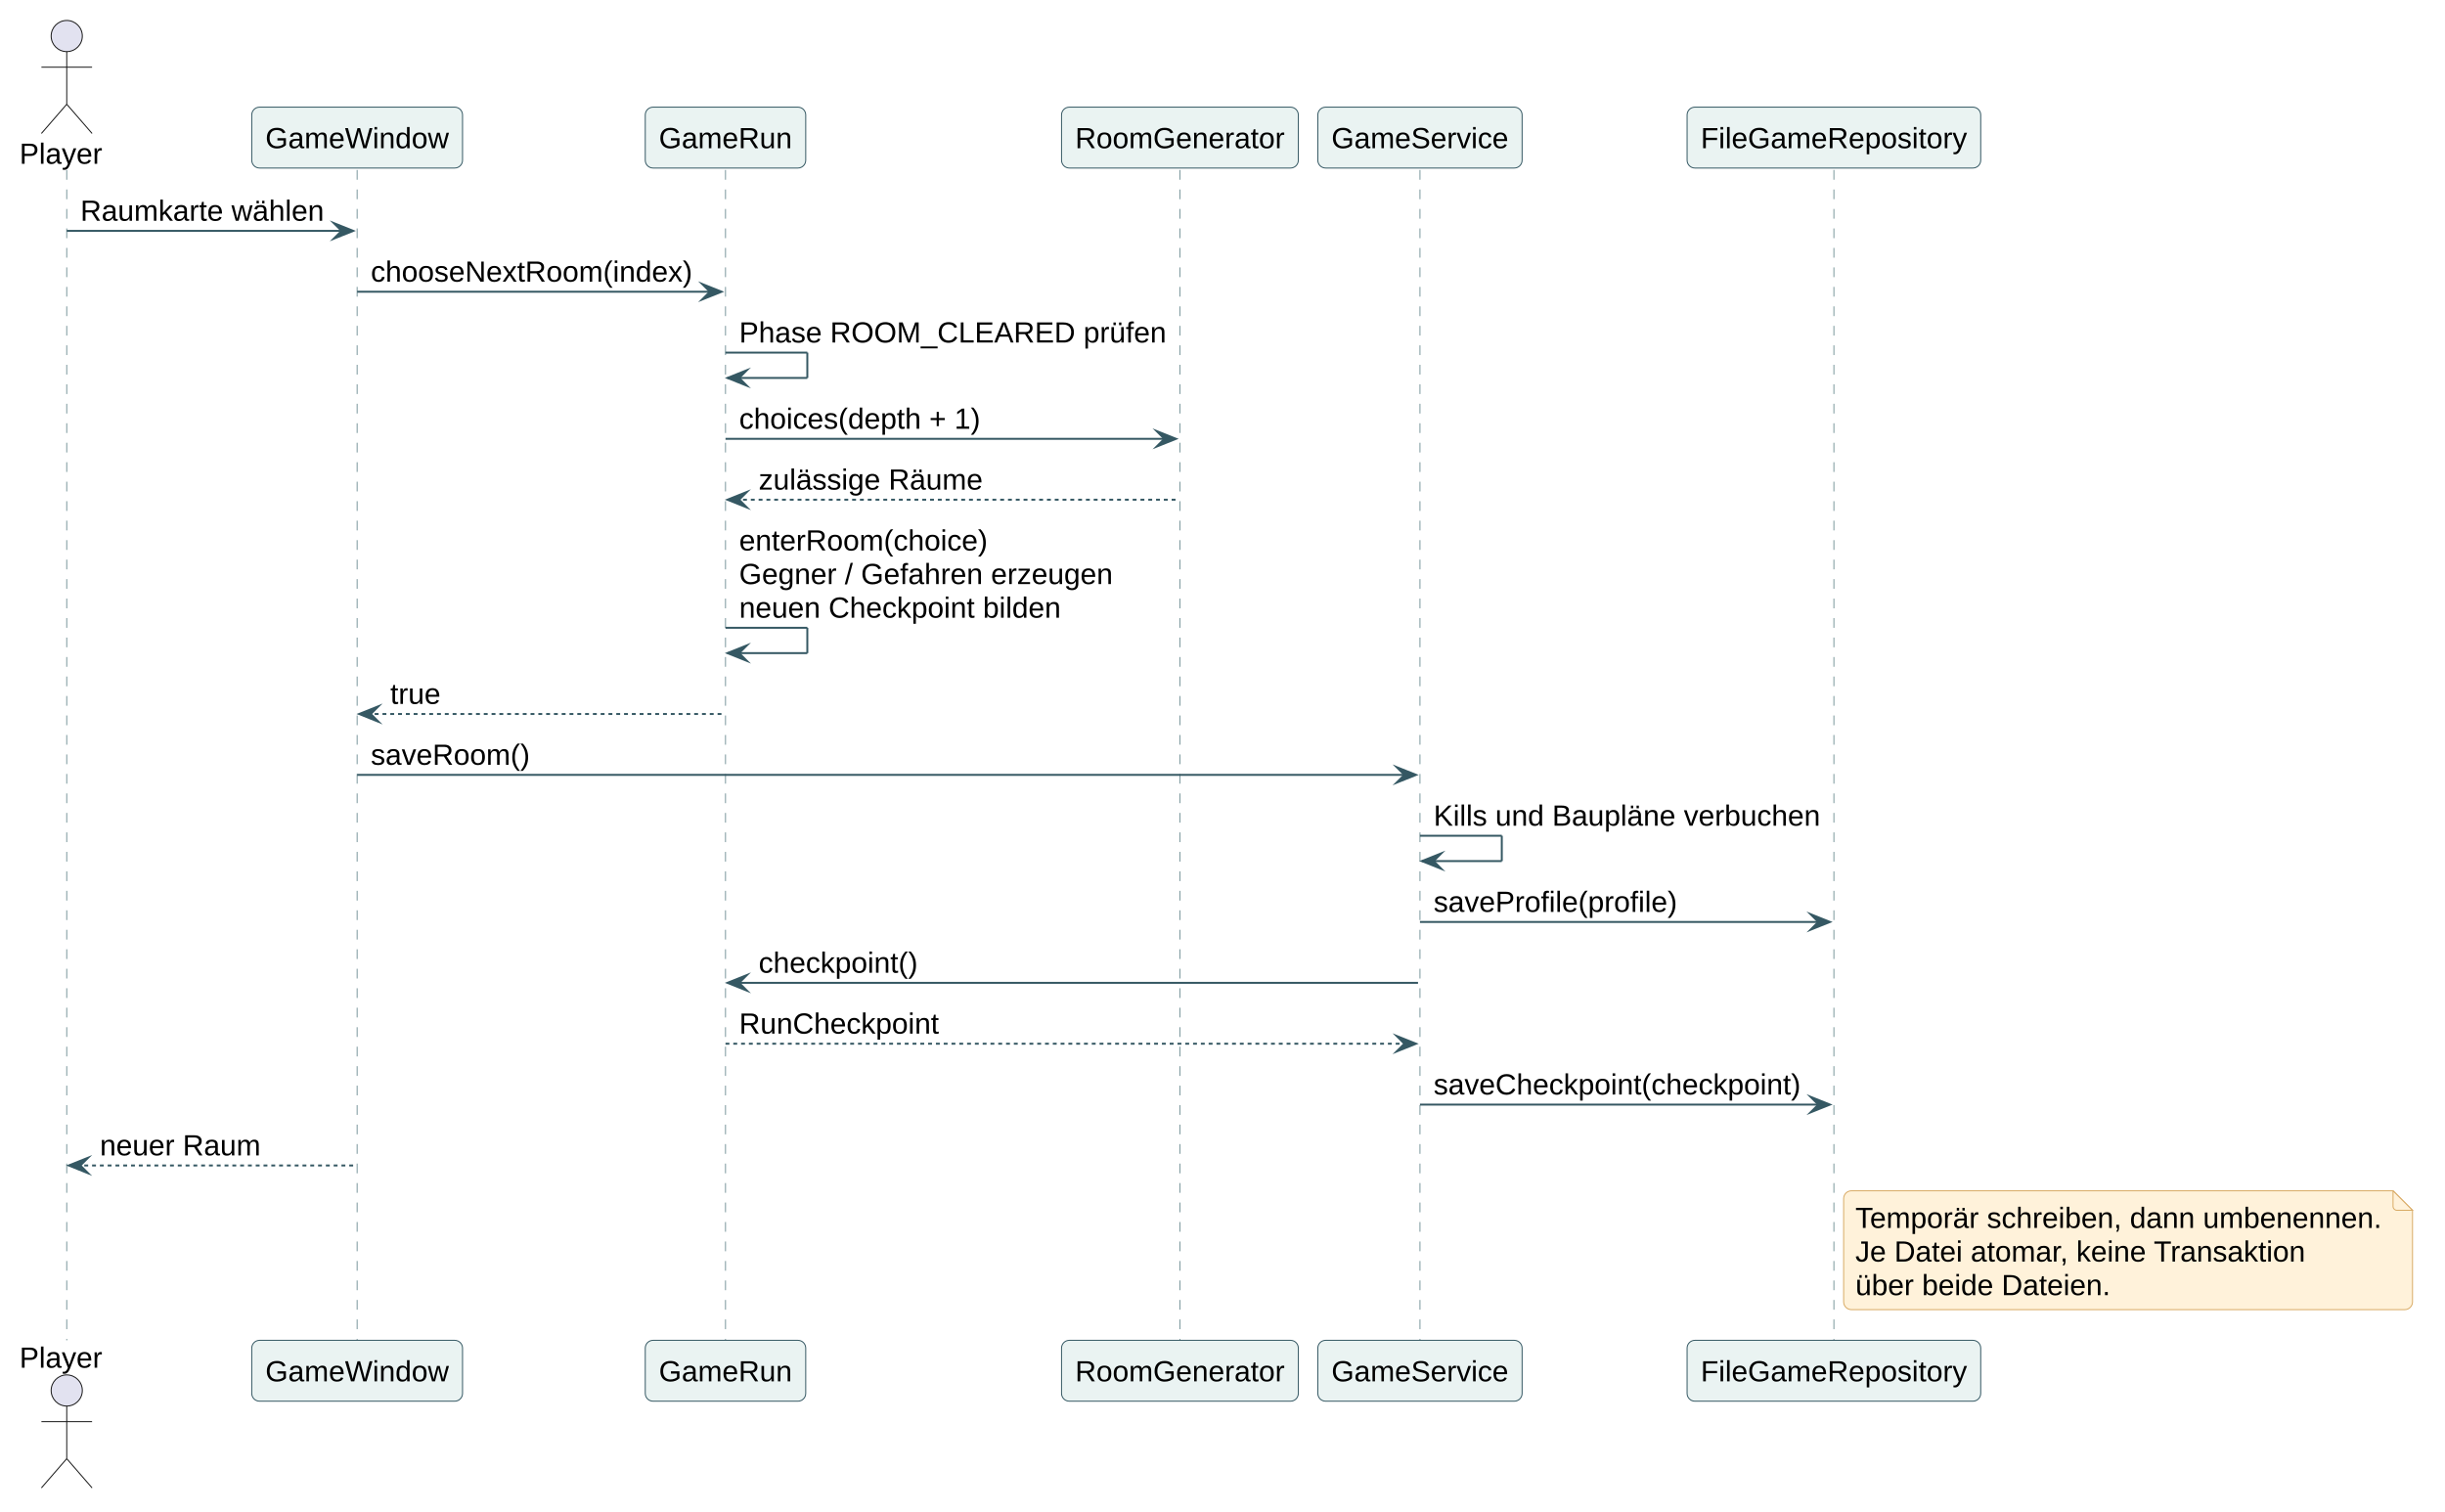
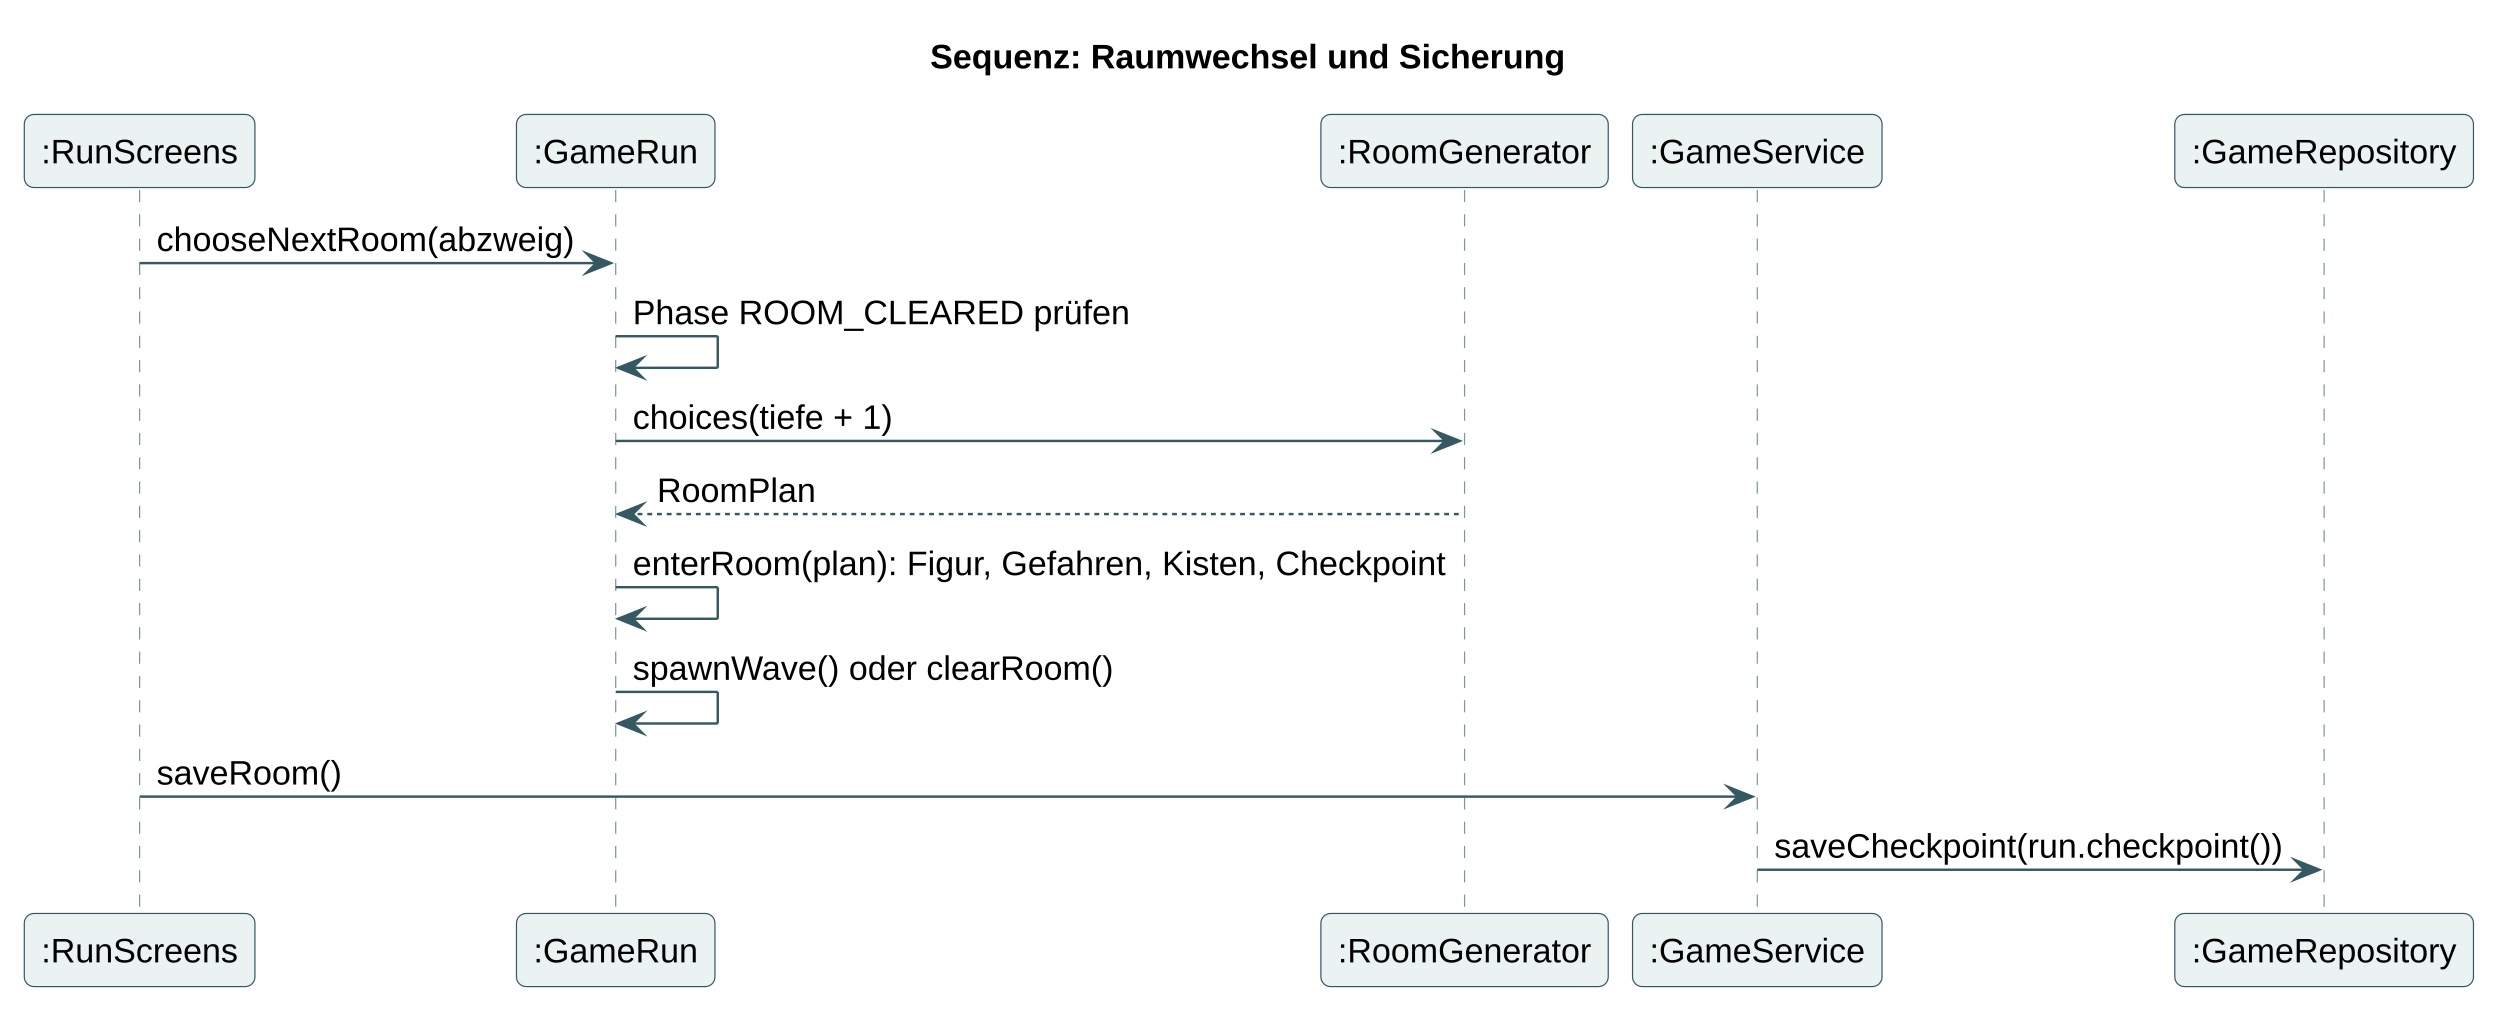
- <svg xmlns="http://www.w3.org/2000/svg" version="1.1" data-diagram-type="SEQUENCE" style="width:1255px;height:776px;background:#FFFFFF;" width="1255px" height="776px" viewBox="0 0 1255 776" zoomAndPan="magnify" preserveAspectRatio="none" contentStyleType="text/css">
+ <svg xmlns="http://www.w3.org/2000/svg" version="1.1" data-diagram-type="SEQUENCE" style="width:1029px;height:418px;background:#FFFFFF;" width="1029px" height="418px" viewBox="0 0 1029 418" zoomAndPan="magnify" preserveAspectRatio="none" contentStyleType="text/css">
  <defs />
  <g font-family="sans-serif" lengthAdjust="spacing">
-     <g>
-       <rect x="30.759" y="87.249" width="8" height="600.722" fill="#000" fill-opacity="0" />
-       <line x1="34.259" y1="87.249" x2="34.259" y2="687.971" style="stroke:#7A979C;stroke-width:0.5;stroke-dasharray:5,5;" />
+     <g class="title" data-source-line="19">
+       <text x="382.85" y="28.132" fill="#000" font-size="14" textLength="261.379" font-weight="700" font-family="Arial">Sequenz: Raumwechsel und Sicherung</text>
    </g>
    <g>
-       <rect x="179.82" y="87.249" width="8" height="600.722" fill="#000" fill-opacity="0" />
-       <line x1="183.32" y1="87.249" x2="183.32" y2="687.971" style="stroke:#7A979C;stroke-width:0.5;stroke-dasharray:5,5;" />
+       <rect x="53.965" y="78.197" width="8" height="297.789" fill="#000" fill-opacity="0" />
+       <line x1="57.465" y1="78.197" x2="57.465" y2="375.986" style="stroke:#7A979C;stroke-width:0.5;stroke-dasharray:5,5;" />
    </g>
    <g>
-       <rect x="368.893" y="87.249" width="8" height="600.722" fill="#000" fill-opacity="0" />
-       <line x1="372.393" y1="87.249" x2="372.393" y2="687.971" style="stroke:#7A979C;stroke-width:0.5;stroke-dasharray:5,5;" />
+       <rect x="249.93" y="78.197" width="8" height="297.789" fill="#000" fill-opacity="0" />
+       <line x1="253.43" y1="78.197" x2="253.43" y2="375.986" style="stroke:#7A979C;stroke-width:0.5;stroke-dasharray:5,5;" />
    </g>
    <g>
-       <rect x="602.151" y="87.249" width="8" height="600.722" fill="#000" fill-opacity="0" />
-       <line x1="605.651" y1="87.249" x2="605.651" y2="687.971" style="stroke:#7A979C;stroke-width:0.5;stroke-dasharray:5,5;" />
+       <rect x="599.315" y="78.197" width="8" height="297.789" fill="#000" fill-opacity="0" />
+       <line x1="602.815" y1="78.197" x2="602.815" y2="375.986" style="stroke:#7A979C;stroke-width:0.5;stroke-dasharray:5,5;" />
    </g>
    <g>
-       <rect x="725.357" y="87.249" width="8" height="600.722" fill="#000" fill-opacity="0" />
-       <line x1="728.857" y1="87.249" x2="728.857" y2="687.971" style="stroke:#7A979C;stroke-width:0.5;stroke-dasharray:5,5;" />
+       <rect x="719.797" y="78.197" width="8" height="297.789" fill="#000" fill-opacity="0" />
+       <line x1="723.297" y1="78.197" x2="723.297" y2="375.986" style="stroke:#7A979C;stroke-width:0.5;stroke-dasharray:5,5;" />
    </g>
    <g>
-       <rect x="937.829" y="87.249" width="8" height="600.722" fill="#000" fill-opacity="0" />
-       <line x1="941.329" y1="87.249" x2="941.329" y2="687.971" style="stroke:#7A979C;stroke-width:0.5;stroke-dasharray:5,5;" />
+       <rect x="953.114" y="78.197" width="8" height="297.789" fill="#000" fill-opacity="0" />
+       <line x1="956.614" y1="78.197" x2="956.614" y2="375.986" style="stroke:#7A979C;stroke-width:0.5;stroke-dasharray:5,5;" />
    </g>
-     <text x="10" y="84.07" fill="#000" font-size="15" textLength="42.517" font-family="Arial">Player</text>
-     <ellipse cx="34.259" cy="18.5" rx="8" ry="8" fill="#E2E2F0" style="stroke:#181818;stroke-width:0.5;" />
-     <path d="M34.259,26.5 L34.259,53.5 M21.259,34.5 L47.259,34.5 M34.259,53.5 L21.259,68.5 M34.259,53.5 L47.259,68.5" style="stroke:#181818;stroke-width:0.5;" fill="none" />
-     <rect x="129.221" y="55" width="108.197" height="31.249" fill="#EAF3F2" style="stroke:#355863;stroke-width:0.5;" rx="4" ry="4" />
-     <text x="136.221" y="76.07" fill="#000" font-size="15" textLength="94.197" font-family="Arial">GameWindow</text>
-     <rect x="331.211" y="55" width="82.364" height="31.249" fill="#EAF3F2" style="stroke:#355863;stroke-width:0.5;" rx="4" ry="4" />
-     <text x="338.211" y="76.07" fill="#000" font-size="15" textLength="68.364" font-family="Arial">GameRun</text>
-     <rect x="544.876" y="55" width="121.549" height="31.249" fill="#EAF3F2" style="stroke:#355863;stroke-width:0.5;" rx="4" ry="4" />
-     <text x="551.876" y="76.07" fill="#000" font-size="15" textLength="107.549" font-family="Arial">RoomGenerator</text>
-     <rect x="676.425" y="55" width="104.864" height="31.249" fill="#EAF3F2" style="stroke:#355863;stroke-width:0.5;" rx="4" ry="4" />
-     <text x="683.425" y="76.07" fill="#000" font-size="15" textLength="90.864" font-family="Arial">GameService</text>
-     <rect x="865.972" y="55" width="150.714" height="31.249" fill="#EAF3F2" style="stroke:#355863;stroke-width:0.5;" rx="4" ry="4" />
-     <text x="872.972" y="76.07" fill="#000" font-size="15" textLength="136.714" font-family="Arial">FileGameRepository</text>
-     <text x="10" y="702.041" fill="#000" font-size="15" textLength="42.517" font-family="Arial">Player</text>
-     <ellipse cx="34.259" cy="713.719" rx="8" ry="8" fill="#E2E2F0" style="stroke:#181818;stroke-width:0.5;" />
-     <path d="M34.259,721.719 L34.259,748.719 M21.259,729.719 L47.259,729.719 M34.259,748.719 L21.259,763.719 M34.259,748.719 L47.259,763.719" style="stroke:#181818;stroke-width:0.5;" fill="none" />
-     <rect x="129.221" y="687.971" width="108.197" height="31.249" fill="#EAF3F2" style="stroke:#355863;stroke-width:0.5;" rx="4" ry="4" />
-     <text x="136.221" y="709.041" fill="#000" font-size="15" textLength="94.197" font-family="Arial">GameWindow</text>
-     <rect x="331.211" y="687.971" width="82.364" height="31.249" fill="#EAF3F2" style="stroke:#355863;stroke-width:0.5;" rx="4" ry="4" />
-     <text x="338.211" y="709.041" fill="#000" font-size="15" textLength="68.364" font-family="Arial">GameRun</text>
-     <rect x="544.876" y="687.971" width="121.549" height="31.249" fill="#EAF3F2" style="stroke:#355863;stroke-width:0.5;" rx="4" ry="4" />
-     <text x="551.876" y="709.041" fill="#000" font-size="15" textLength="107.549" font-family="Arial">RoomGenerator</text>
-     <rect x="676.425" y="687.971" width="104.864" height="31.249" fill="#EAF3F2" style="stroke:#355863;stroke-width:0.5;" rx="4" ry="4" />
-     <text x="683.425" y="709.041" fill="#000" font-size="15" textLength="90.864" font-family="Arial">GameService</text>
-     <rect x="865.972" y="687.971" width="150.714" height="31.249" fill="#EAF3F2" style="stroke:#355863;stroke-width:0.5;" rx="4" ry="4" />
-     <text x="872.972" y="709.041" fill="#000" font-size="15" textLength="136.714" font-family="Arial">FileGameRepository</text>
-     <polygon points="171.32,114.497,181.32,118.497,171.32,122.497,175.32,118.497" fill="#355863" style="stroke:#355863;stroke-width:1;stroke-linejoin:miter;stroke-miterlimit:10;" />
-     <line x1="34.259" y1="118.497" x2="177.32" y2="118.497" style="stroke:#355863;stroke-width:1;" />
-     <text x="41.259" y="113.318" fill="#000" font-size="15" textLength="125.061" font-family="Arial">Raumkarte wählen</text>
-     <polygon points="360.393,145.746,370.393,149.746,360.393,153.746,364.393,149.746" fill="#355863" style="stroke:#355863;stroke-width:1;stroke-linejoin:miter;stroke-miterlimit:10;" />
-     <line x1="183.32" y1="149.746" x2="366.393" y2="149.746" style="stroke:#355863;stroke-width:1;" />
-     <text x="190.32" y="144.567" fill="#000" font-size="15" textLength="165.073" font-family="Arial">chooseNextRoom(index)</text>
-     <line x1="372.393" y1="180.994" x2="414.393" y2="180.994" style="stroke:#355863;stroke-width:1;" />
-     <line x1="414.393" y1="180.994" x2="414.393" y2="193.994" style="stroke:#355863;stroke-width:1;" />
-     <line x1="373.393" y1="193.994" x2="414.393" y2="193.994" style="stroke:#355863;stroke-width:1;" />
-     <polygon points="383.393,189.994,373.393,193.994,383.393,197.994,379.393,193.994" fill="#355863" style="stroke:#355863;stroke-width:1;stroke-linejoin:miter;stroke-miterlimit:10;" />
-     <text x="379.393" y="175.815" fill="#000" font-size="15" textLength="219.258" font-family="Arial">Phase ROOM_CLEARED prüfen</text>
-     <polygon points="593.651,221.243,603.651,225.243,593.651,229.243,597.651,225.243" fill="#355863" style="stroke:#355863;stroke-width:1;stroke-linejoin:miter;stroke-miterlimit:10;" />
-     <line x1="372.393" y1="225.243" x2="599.651" y2="225.243" style="stroke:#355863;stroke-width:1;" />
-     <text x="379.393" y="220.064" fill="#000" font-size="15" textLength="123.823" font-family="Arial">choices(depth + 1)</text>
-     <polygon points="383.393,252.491,373.393,256.491,383.393,260.491,379.393,256.491" fill="#355863" style="stroke:#355863;stroke-width:1;stroke-linejoin:miter;stroke-miterlimit:10;" />
-     <line x1="377.393" y1="256.491" x2="604.651" y2="256.491" style="stroke:#355863;stroke-width:1;stroke-dasharray:2,2;" />
-     <text x="389.393" y="251.313" fill="#000" font-size="15" textLength="115.056" font-family="Arial">zulässige Räume</text>
-     <line x1="372.393" y1="322.237" x2="414.393" y2="322.237" style="stroke:#355863;stroke-width:1;" />
-     <line x1="414.393" y1="322.237" x2="414.393" y2="335.237" style="stroke:#355863;stroke-width:1;" />
-     <line x1="373.393" y1="335.237" x2="414.393" y2="335.237" style="stroke:#355863;stroke-width:1;" />
-     <polygon points="383.393,331.237,373.393,335.237,383.393,339.237,379.393,335.237" fill="#355863" style="stroke:#355863;stroke-width:1;stroke-linejoin:miter;stroke-miterlimit:10;" />
-     <text x="379.393" y="282.561" fill="#000" font-size="15" textLength="127.551" font-family="Arial">enterRoom(choice)</text>
-     <text x="379.393" y="299.81" fill="#000" font-size="15" textLength="191.792" font-family="Arial">Gegner / Gefahren erzeugen</text>
-     <text x="379.393" y="317.058" fill="#000" font-size="15" textLength="165.125" font-family="Arial">neuen Checkpoint bilden</text>
-     <polygon points="194.32,362.485,184.32,366.485,194.32,370.485,190.32,366.485" fill="#355863" style="stroke:#355863;stroke-width:1;stroke-linejoin:miter;stroke-miterlimit:10;" />
-     <line x1="188.32" y1="366.485" x2="371.393" y2="366.485" style="stroke:#355863;stroke-width:1;stroke-dasharray:2,2;" />
-     <text x="200.32" y="361.307" fill="#000" font-size="15" textLength="25.847" font-family="Arial">true</text>
-     <polygon points="716.857,393.734,726.857,397.734,716.857,401.734,720.857,397.734" fill="#355863" style="stroke:#355863;stroke-width:1;stroke-linejoin:miter;stroke-miterlimit:10;" />
-     <line x1="183.32" y1="397.734" x2="722.857" y2="397.734" style="stroke:#355863;stroke-width:1;" />
-     <text x="190.32" y="392.555" fill="#000" font-size="15" textLength="81.687" font-family="Arial">saveRoom()</text>
-     <line x1="728.857" y1="428.982" x2="770.857" y2="428.982" style="stroke:#355863;stroke-width:1;" />
-     <line x1="770.857" y1="428.982" x2="770.857" y2="441.982" style="stroke:#355863;stroke-width:1;" />
-     <line x1="729.857" y1="441.982" x2="770.857" y2="441.982" style="stroke:#355863;stroke-width:1;" />
-     <polygon points="739.857,437.982,729.857,441.982,739.857,445.982,735.857,441.982" fill="#355863" style="stroke:#355863;stroke-width:1;stroke-linejoin:miter;stroke-miterlimit:10;" />
-     <text x="735.857" y="423.804" fill="#000" font-size="15" textLength="198.472" font-family="Arial">Kills und Baupläne verbuchen</text>
-     <polygon points="929.329,469.231,939.329,473.231,929.329,477.231,933.329,473.231" fill="#355863" style="stroke:#355863;stroke-width:1;stroke-linejoin:miter;stroke-miterlimit:10;" />
-     <line x1="728.857" y1="473.231" x2="935.329" y2="473.231" style="stroke:#355863;stroke-width:1;" />
-     <text x="735.857" y="468.052" fill="#000" font-size="15" textLength="125.046" font-family="Arial">saveProfile(profile)</text>
-     <polygon points="383.393,500.479,373.393,504.479,383.393,508.479,379.393,504.479" fill="#355863" style="stroke:#355863;stroke-width:1;stroke-linejoin:miter;stroke-miterlimit:10;" />
-     <line x1="377.393" y1="504.479" x2="727.857" y2="504.479" style="stroke:#355863;stroke-width:1;" />
-     <text x="389.393" y="499.301" fill="#000" font-size="15" textLength="81.702" font-family="Arial">checkpoint()</text>
-     <polygon points="716.857,531.728,726.857,535.728,716.857,539.728,720.857,535.728" fill="#355863" style="stroke:#355863;stroke-width:1;stroke-linejoin:miter;stroke-miterlimit:10;" />
-     <line x1="372.393" y1="535.728" x2="722.857" y2="535.728" style="stroke:#355863;stroke-width:1;stroke-dasharray:2,2;" />
-     <text x="379.393" y="530.549" fill="#000" font-size="15" textLength="102.561" font-family="Arial">RunCheckpoint</text>
-     <polygon points="929.329,562.977,939.329,566.977,929.329,570.977,933.329,566.977" fill="#355863" style="stroke:#355863;stroke-width:1;stroke-linejoin:miter;stroke-miterlimit:10;" />
-     <line x1="728.857" y1="566.977" x2="935.329" y2="566.977" style="stroke:#355863;stroke-width:1;" />
-     <text x="735.857" y="561.798" fill="#000" font-size="15" textLength="188.43" font-family="Arial">saveCheckpoint(checkpoint)</text>
-     <polygon points="45.259,594.225,35.259,598.225,45.259,602.225,41.259,598.225" fill="#355863" style="stroke:#355863;stroke-width:1;stroke-linejoin:miter;stroke-miterlimit:10;" />
-     <line x1="39.259" y1="598.225" x2="182.32" y2="598.225" style="stroke:#355863;stroke-width:1;stroke-dasharray:2,2;" />
-     <text x="51.259" y="593.046" fill="#000" font-size="15" textLength="82.544" font-family="Arial">neuer Raum</text>
-     <path d="M946.329,615.225 L946.329,668.225 A4,4 0 0 0 950.329,672.225 L1234.329,672.225 A4,4 0 0 0 1238.329,668.225 L1238.329,621.225 L1228.329,611.225 L950.329,611.225 A4,4 0 0 0 946.329,615.225" style="stroke:#D8AA64;stroke-width:0.5;" fill="#FFF2DA" />
-     <path d="M1228.329,611.225 L1228.329,619.225 A2,2 0 0 0 1230.329,621.225 L1238.329,621.225 L1228.329,611.225" style="stroke:#D8AA64;stroke-width:0.5;" fill="#FFF2DA" />
-     <text x="952.329" y="630.295" fill="#000" font-size="15" textLength="271.838" font-family="Arial">Temporär schreiben, dann umbenennen.</text>
-     <text x="952.329" y="647.543" fill="#000" font-size="15" textLength="232.61" font-family="Arial">Je Datei atomar, keine Transaktion</text>
-     <text x="952.329" y="664.792" fill="#000" font-size="15" textLength="130.928" font-family="Arial">über beide Dateien.</text>
+     <rect x="10" y="47.099" width="94.931" height="30.099" fill="#EAF3F2" style="stroke:#355863;stroke-width:0.5;" rx="4" ry="4" />
+     <text x="17" y="67.23" fill="#000" font-size="14" textLength="80.931" font-family="Arial">:RunScreens</text>
+     <rect x="212.582" y="47.099" width="81.696" height="30.099" fill="#EAF3F2" style="stroke:#355863;stroke-width:0.5;" rx="4" ry="4" />
+     <text x="219.582" y="67.23" fill="#000" font-size="14" textLength="67.696" font-family="Arial">:GameRun</text>
+     <rect x="543.681" y="47.099" width="118.269" height="30.099" fill="#EAF3F2" style="stroke:#355863;stroke-width:0.5;" rx="4" ry="4" />
+     <text x="550.681" y="67.23" fill="#000" font-size="14" textLength="104.269" font-family="Arial">:RoomGenerator</text>
+     <rect x="671.949" y="47.099" width="102.696" height="30.099" fill="#EAF3F2" style="stroke:#355863;stroke-width:0.5;" rx="4" ry="4" />
+     <text x="678.949" y="67.23" fill="#000" font-size="14" textLength="88.696" font-family="Arial">:GameService</text>
+     <rect x="895.148" y="47.099" width="122.931" height="30.099" fill="#EAF3F2" style="stroke:#355863;stroke-width:0.5;" rx="4" ry="4" />
+     <text x="902.148" y="67.23" fill="#000" font-size="14" textLength="108.931" font-family="Arial">:GameRepository</text>
+     <rect x="10" y="375.986" width="94.931" height="30.099" fill="#EAF3F2" style="stroke:#355863;stroke-width:0.5;" rx="4" ry="4" />
+     <text x="17" y="396.118" fill="#000" font-size="14" textLength="80.931" font-family="Arial">:RunScreens</text>
+     <rect x="212.582" y="375.986" width="81.696" height="30.099" fill="#EAF3F2" style="stroke:#355863;stroke-width:0.5;" rx="4" ry="4" />
+     <text x="219.582" y="396.118" fill="#000" font-size="14" textLength="67.696" font-family="Arial">:GameRun</text>
+     <rect x="543.681" y="375.986" width="118.269" height="30.099" fill="#EAF3F2" style="stroke:#355863;stroke-width:0.5;" rx="4" ry="4" />
+     <text x="550.681" y="396.118" fill="#000" font-size="14" textLength="104.269" font-family="Arial">:RoomGenerator</text>
+     <rect x="671.949" y="375.986" width="102.696" height="30.099" fill="#EAF3F2" style="stroke:#355863;stroke-width:0.5;" rx="4" ry="4" />
+     <text x="678.949" y="396.118" fill="#000" font-size="14" textLength="88.696" font-family="Arial">:GameService</text>
+     <rect x="895.148" y="375.986" width="122.931" height="30.099" fill="#EAF3F2" style="stroke:#355863;stroke-width:0.5;" rx="4" ry="4" />
+     <text x="902.148" y="396.118" fill="#000" font-size="14" textLength="108.931" font-family="Arial">:GameRepository</text>
+     <polygon points="241.43,104.296,251.43,108.296,241.43,112.296,245.43,108.296" fill="#355863" style="stroke:#355863;stroke-width:1;stroke-linejoin:miter;stroke-miterlimit:10;" />
+     <line x1="57.465" y1="108.296" x2="247.43" y2="108.296" style="stroke:#355863;stroke-width:1;" />
+     <text x="64.465" y="103.329" fill="#000" font-size="14" textLength="171.965" font-family="Arial">chooseNextRoom(abzweig)</text>
+     <line x1="253.43" y1="138.395" x2="295.43" y2="138.395" style="stroke:#355863;stroke-width:1;" />
+     <line x1="295.43" y1="138.395" x2="295.43" y2="151.395" style="stroke:#355863;stroke-width:1;" />
+     <line x1="254.43" y1="151.395" x2="295.43" y2="151.395" style="stroke:#355863;stroke-width:1;" />
+     <polygon points="264.43,147.395,254.43,151.395,264.43,155.395,260.43,151.395" fill="#355863" style="stroke:#355863;stroke-width:1;stroke-linejoin:miter;stroke-miterlimit:10;" />
+     <text x="260.43" y="133.428" fill="#000" font-size="14" textLength="204.641" font-family="Arial">Phase ROOM_CLEARED prüfen</text>
+     <polygon points="590.815,177.493,600.815,181.493,590.815,185.493,594.815,181.493" fill="#355863" style="stroke:#355863;stroke-width:1;stroke-linejoin:miter;stroke-miterlimit:10;" />
+     <line x1="253.43" y1="181.493" x2="596.815" y2="181.493" style="stroke:#355863;stroke-width:1;" />
+     <text x="260.43" y="176.526" fill="#000" font-size="14" textLength="106.996" font-family="Arial">choices(tiefe + 1)</text>
+     <polygon points="264.43,207.592,254.43,211.592,264.43,215.592,260.43,211.592" fill="#355863" style="stroke:#355863;stroke-width:1;stroke-linejoin:miter;stroke-miterlimit:10;" />
+     <line x1="258.43" y1="211.592" x2="601.815" y2="211.592" style="stroke:#355863;stroke-width:1;stroke-dasharray:2,2;" />
+     <text x="270.43" y="206.625" fill="#000" font-size="14" textLength="65.365" font-family="Arial">RoomPlan</text>
+     <line x1="253.43" y1="241.69" x2="295.43" y2="241.69" style="stroke:#355863;stroke-width:1;" />
+     <line x1="295.43" y1="241.69" x2="295.43" y2="254.69" style="stroke:#355863;stroke-width:1;" />
+     <line x1="254.43" y1="254.69" x2="295.43" y2="254.69" style="stroke:#355863;stroke-width:1;" />
+     <polygon points="264.43,250.69,254.43,254.69,264.43,258.69,260.43,254.69" fill="#355863" style="stroke:#355863;stroke-width:1;stroke-linejoin:miter;stroke-miterlimit:10;" />
+     <text x="260.43" y="236.724" fill="#000" font-size="14" textLength="335.385" font-family="Arial">enterRoom(plan): Figur, Gefahren, Kisten, Checkpoint</text>
+     <line x1="253.43" y1="284.789" x2="295.43" y2="284.789" style="stroke:#355863;stroke-width:1;" />
+     <line x1="295.43" y1="284.789" x2="295.43" y2="297.789" style="stroke:#355863;stroke-width:1;" />
+     <line x1="254.43" y1="297.789" x2="295.43" y2="297.789" style="stroke:#355863;stroke-width:1;" />
+     <polygon points="264.43,293.789,254.43,297.789,264.43,301.789,260.43,297.789" fill="#355863" style="stroke:#355863;stroke-width:1;stroke-linejoin:miter;stroke-miterlimit:10;" />
+     <text x="260.43" y="279.822" fill="#000" font-size="14" textLength="198.393" font-family="Arial">spawnWave() oder clearRoom()</text>
+     <polygon points="711.297,323.888,721.297,327.888,711.297,331.888,715.297,327.888" fill="#355863" style="stroke:#355863;stroke-width:1;stroke-linejoin:miter;stroke-miterlimit:10;" />
+     <line x1="57.465" y1="327.888" x2="717.297" y2="327.888" style="stroke:#355863;stroke-width:1;" />
+     <text x="64.465" y="322.921" fill="#000" font-size="14" textLength="76.241" font-family="Arial">saveRoom()</text>
+     <polygon points="944.614,353.986,954.614,357.986,944.614,361.986,948.614,357.986" fill="#355863" style="stroke:#355863;stroke-width:1;stroke-linejoin:miter;stroke-miterlimit:10;" />
+     <line x1="723.297" y1="357.986" x2="950.614" y2="357.986" style="stroke:#355863;stroke-width:1;" />
+     <text x="730.297" y="353.02" fill="#000" font-size="14" textLength="209.316" font-family="Arial">saveCheckpoint(run.checkpoint())</text>
  </g>
</svg>
